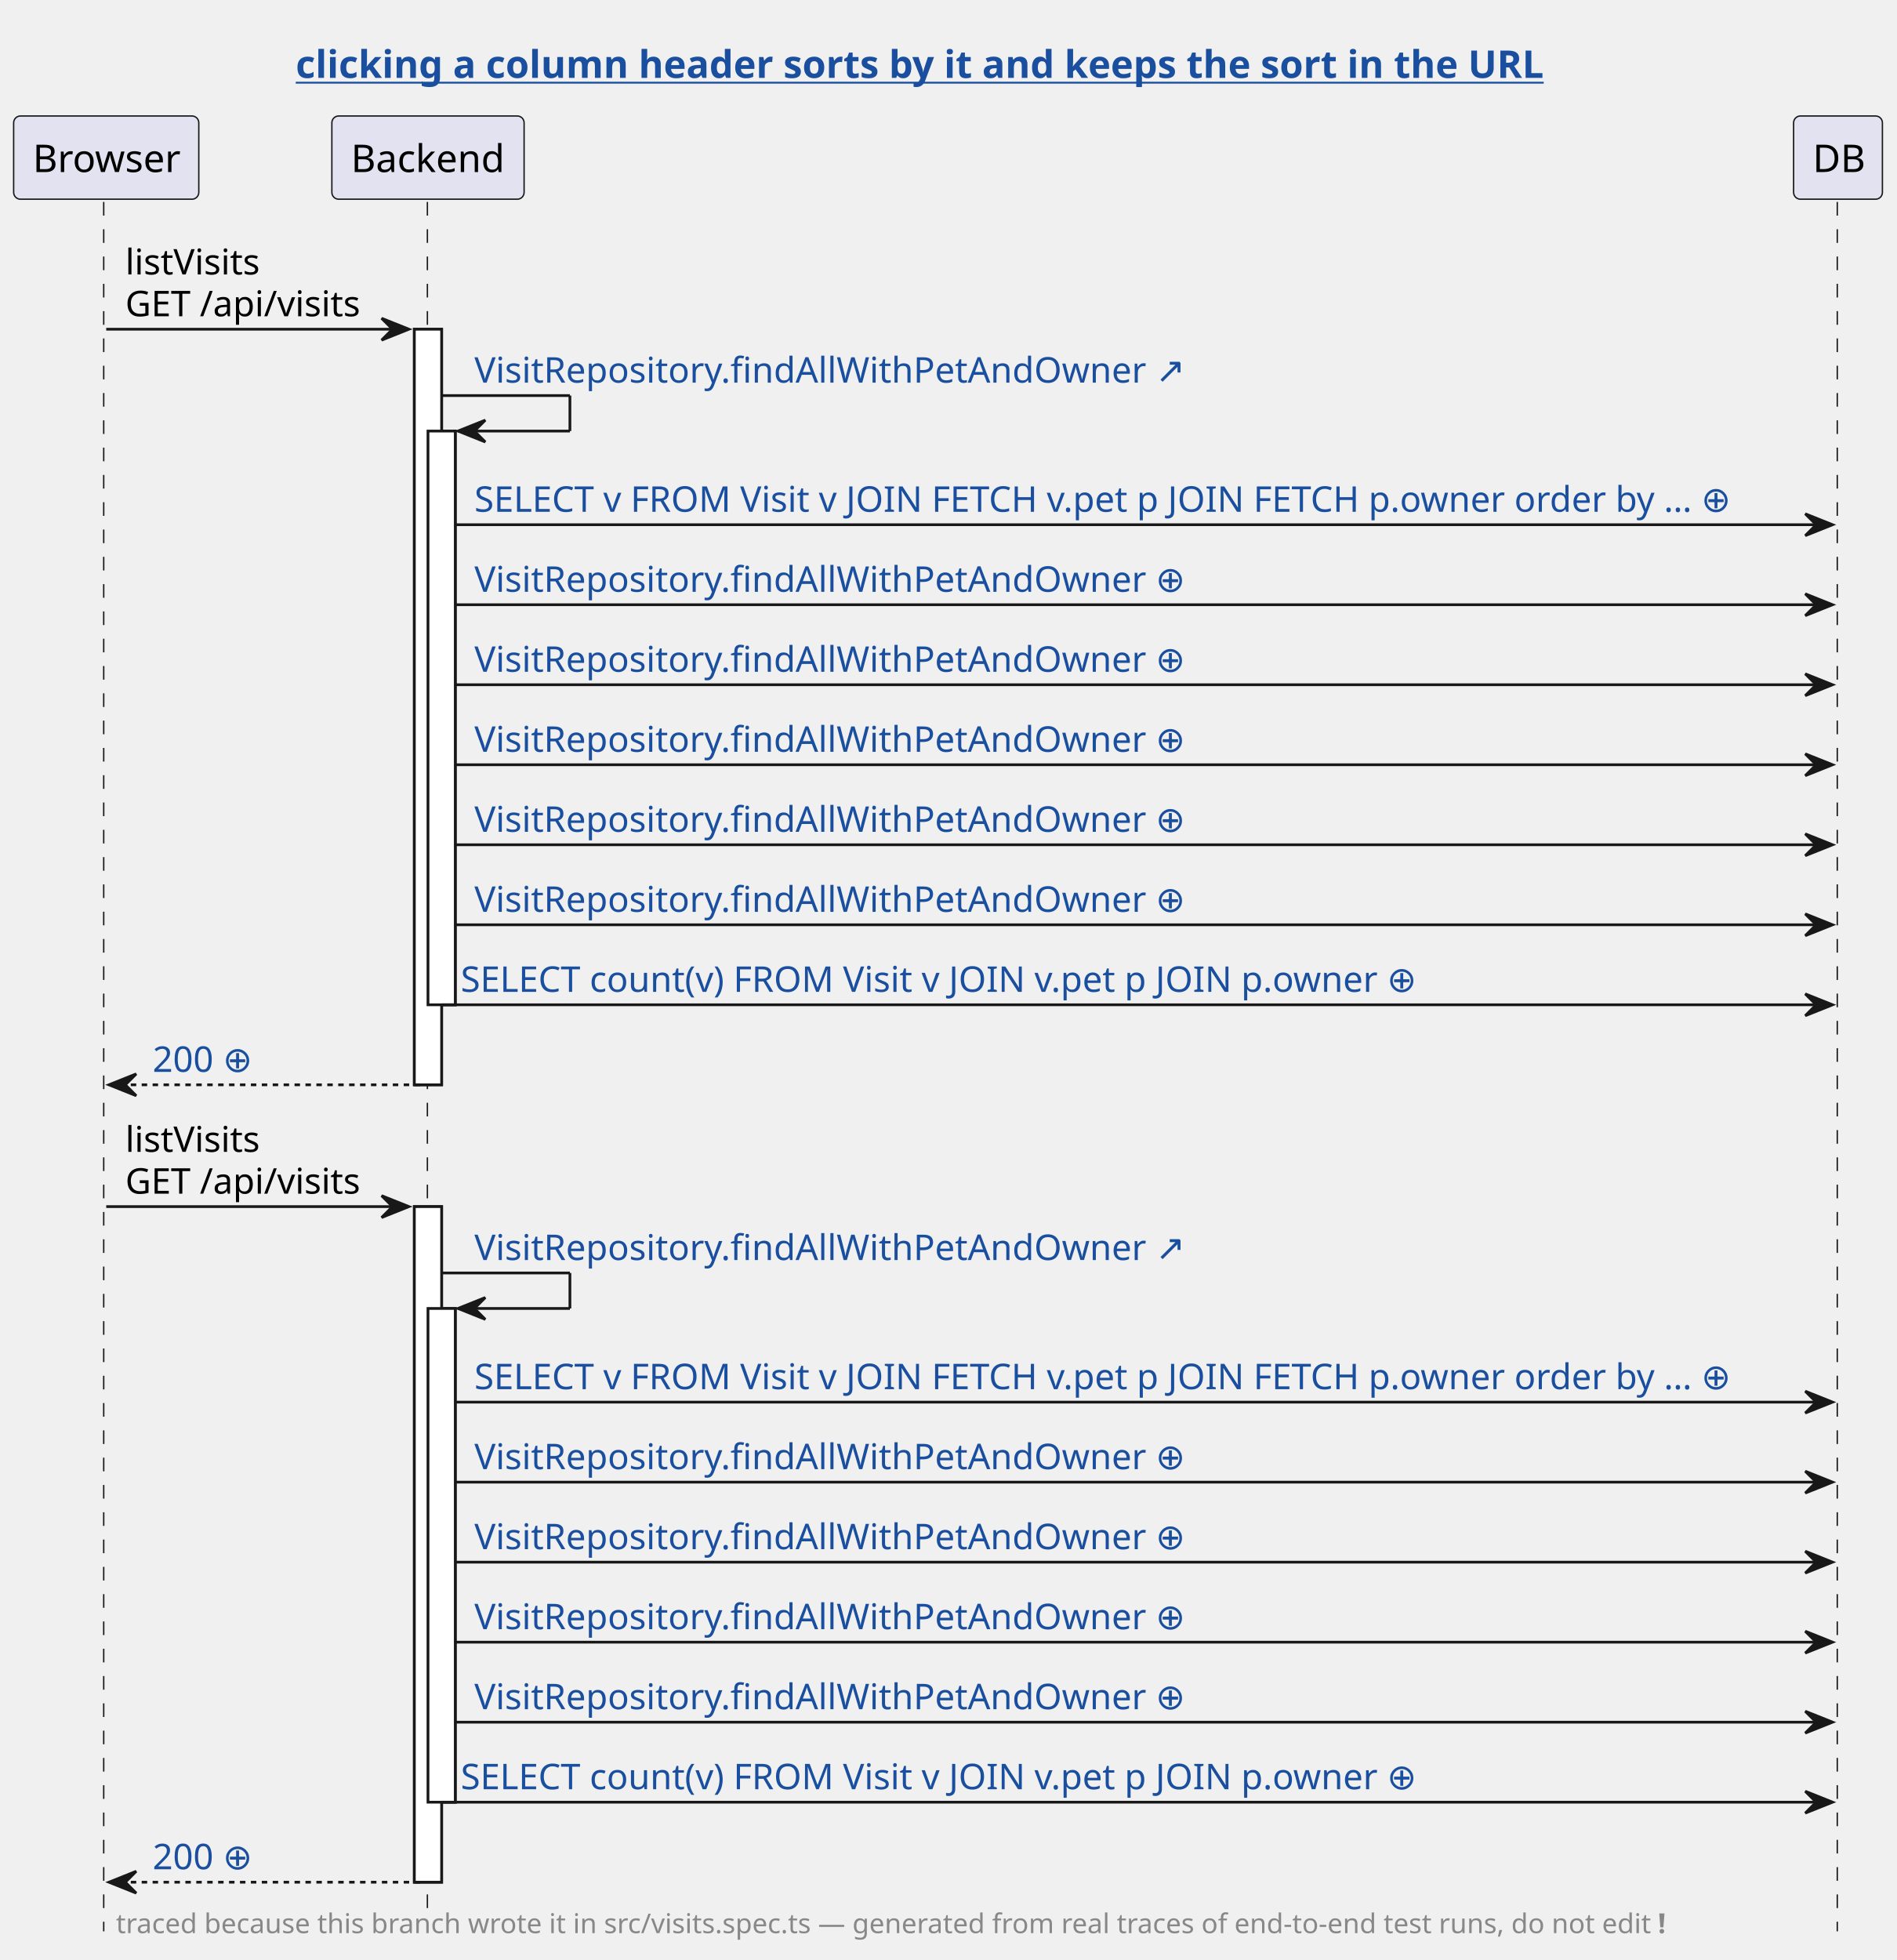
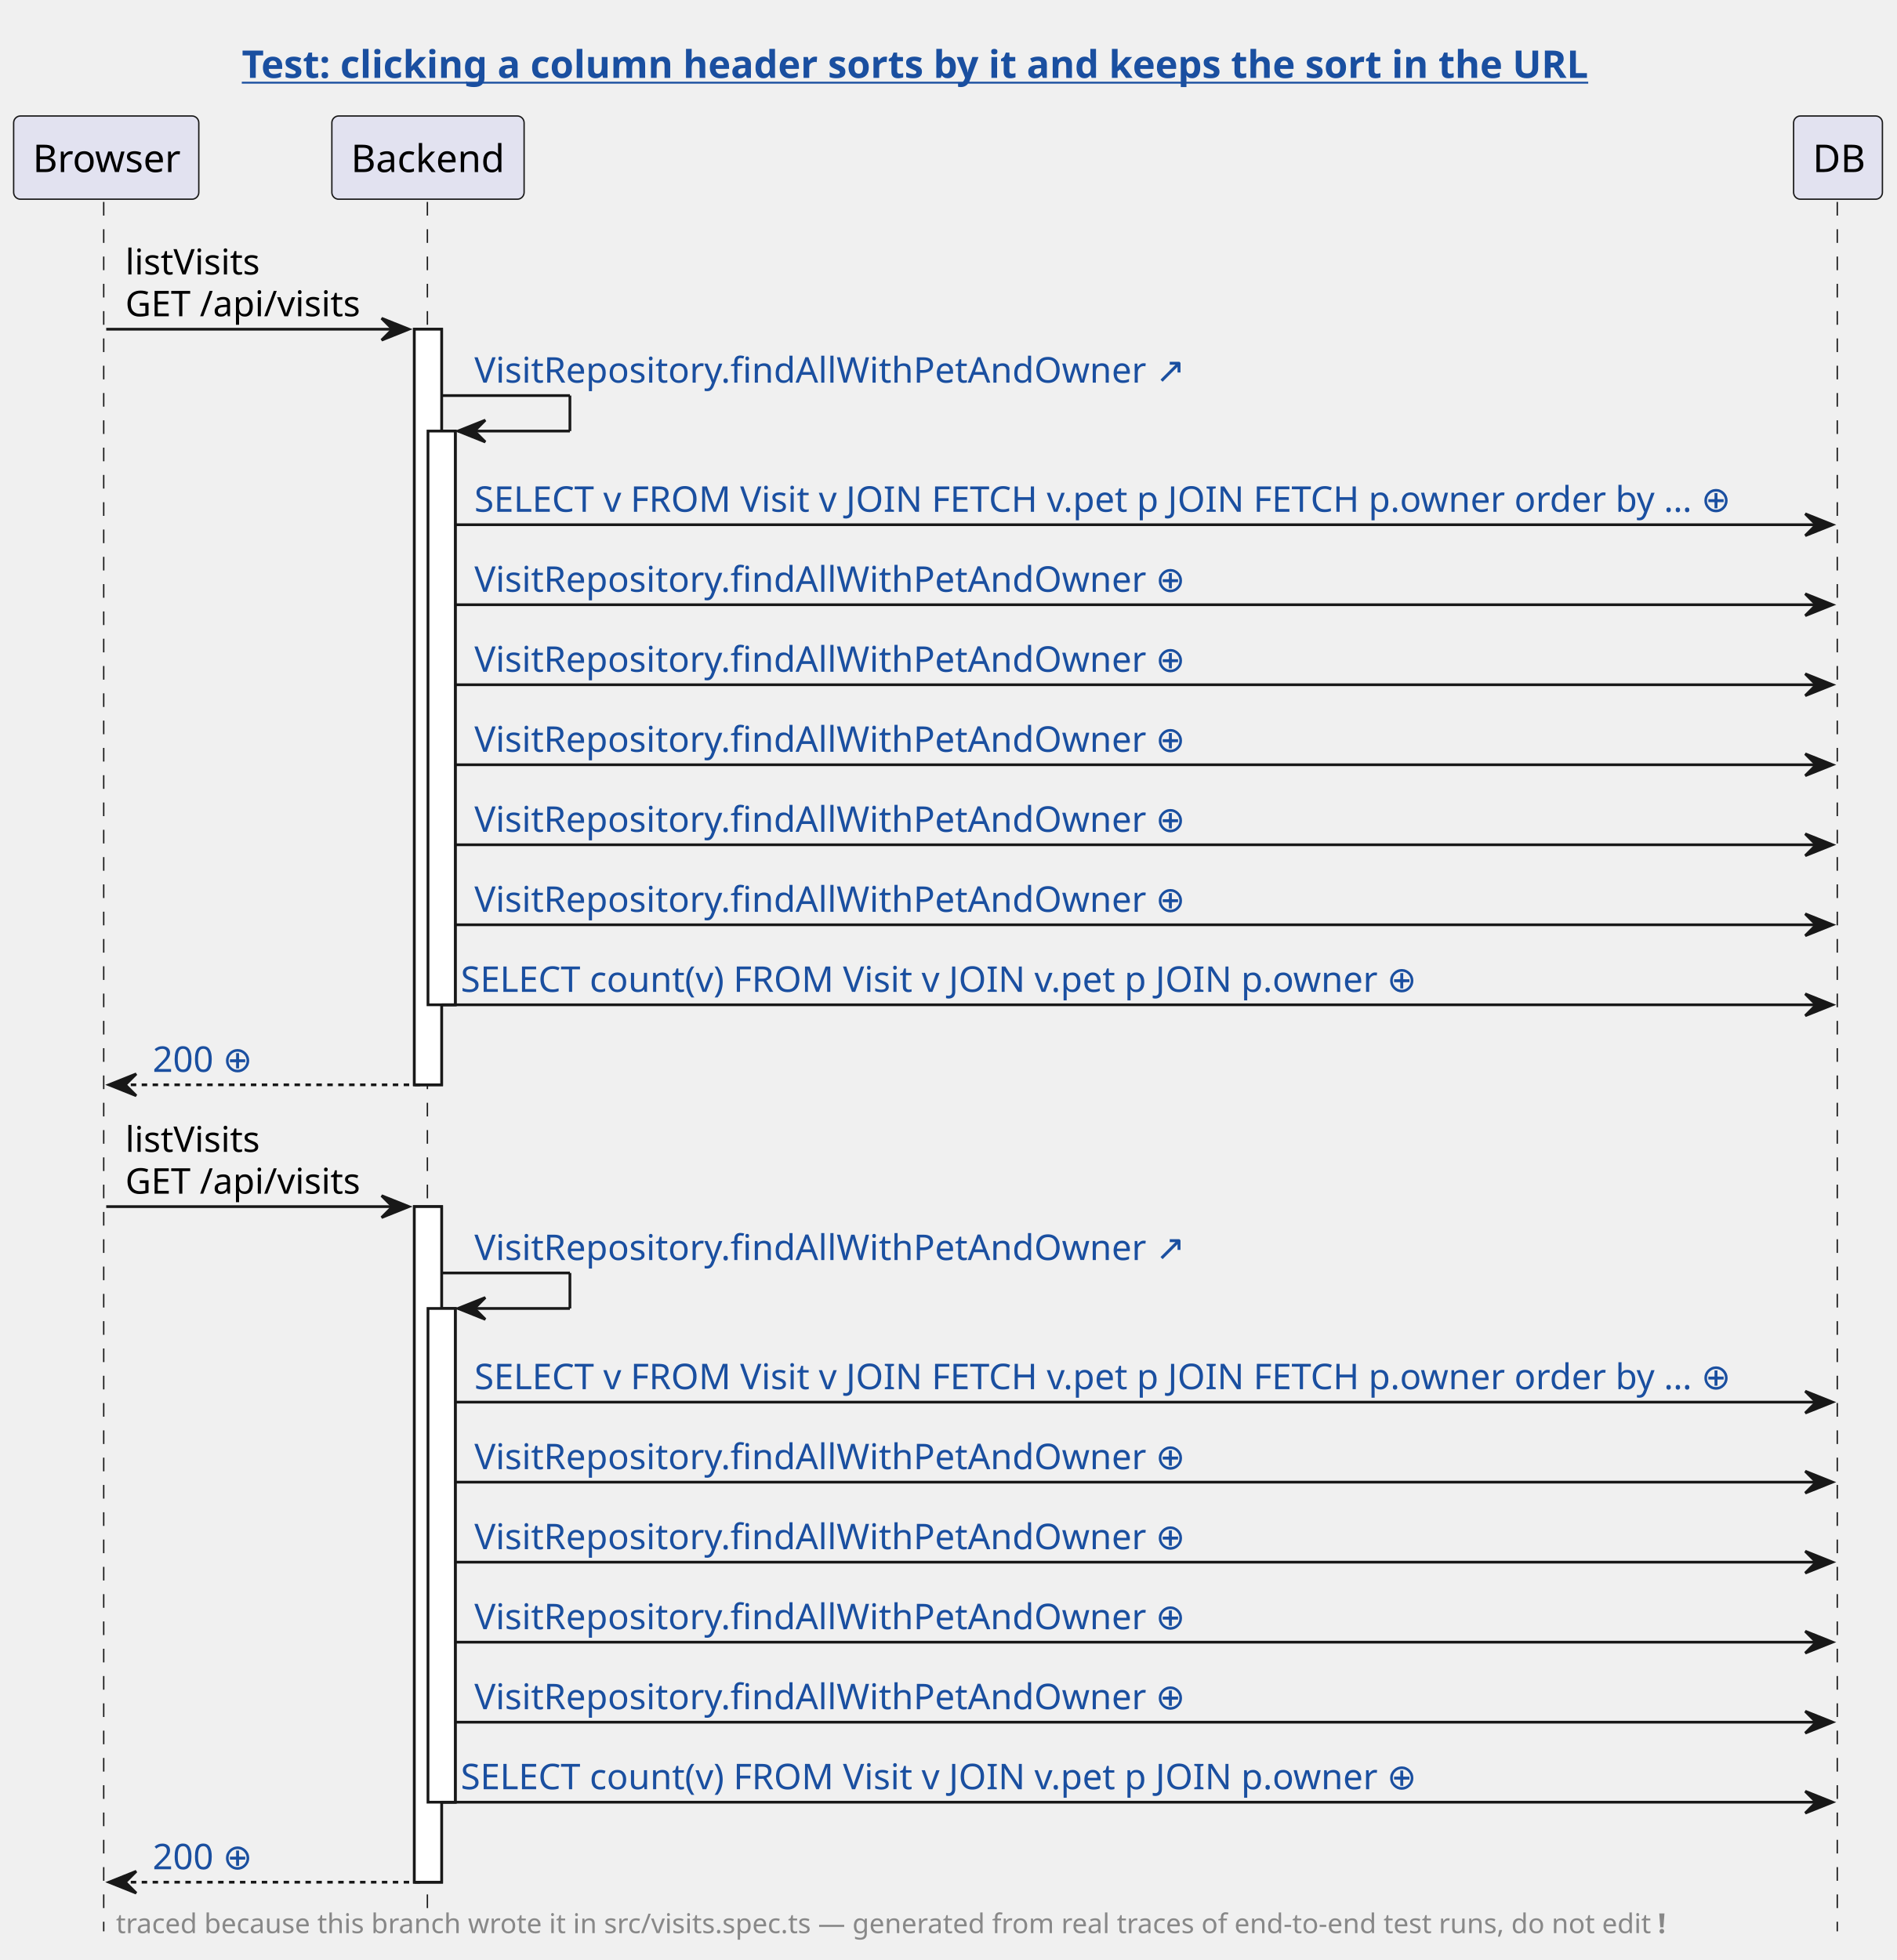
<svg xmlns="http://www.w3.org/2000/svg" xmlns:xlink="http://www.w3.org/1999/xlink" contentStyleType="text/css" data-diagram-type="SEQUENCE" height="718px" preserveAspectRatio="none" style="width:695px;height:718px;background:#FFFFFF;" version="1.1" viewBox="0 0 695 718" width="695px" zoomAndPan="magnify">
  <defs />
  <g>
    <a href="src://petclinic-test/src/visits.spec.ts:44" target="_top" title="Click to open the test" xlink:actuate="onRequest" xlink:href="src://petclinic-test/src/visits.spec.ts:44" xlink:show="new" xlink:title="Click to open the test" xlink:type="simple">
-       <text fill="#1A4FA0" font-family="sans-serif" font-size="14" font-weight="bold" lengthAdjust="spacing" text-decoration="underline" textLength="476.978" x="108.351" y="28.535">clicking a column header sorts by it and keeps the sort in the URL</text>
+       <text fill="#1A4FA0" font-family="sans-serif" font-size="14" font-weight="bold" lengthAdjust="spacing" text-decoration="underline" textLength="516.503" x="88.589" y="28.535">Test: clicking a column header sorts by it and keeps the sort in the URL</text>
    </a>
    <g>
      <rect fill="#FFFFFF" height="276.795" style="stroke:#181818;stroke-width:1;" width="10" x="151.805" y="120.598" />
    </g>
    <g>
      <rect fill="#FFFFFF" height="210.174" style="stroke:#181818;stroke-width:1;" width="10" x="156.805" y="157.908" />
    </g>
    <g>
      <rect fill="#FFFFFF" height="247.484" style="stroke:#181818;stroke-width:1;" width="10" x="151.805" y="442.014" />
    </g>
    <g>
      <rect fill="#FFFFFF" height="180.863" style="stroke:#181818;stroke-width:1;" width="10" x="156.805" y="479.324" />
    </g>
    <g class="participant-lifeline" data-entity-uid="part1" data-qualified-name="Browser" id="part1-lifeline">
      <g>
        <rect fill="#000000" fill-opacity="0" height="633.521" width="8" x="34.916" y="73.977" />
        <line style="stroke:#181818;stroke-width:0.5;stroke-dasharray:5,5;" x1="38" x2="38" y1="73.977" y2="707.498" />
      </g>
    </g>
    <g class="participant-lifeline" data-entity-uid="part2" data-qualified-name="Backend" id="part2-lifeline">
      <g>
        <rect fill="#000000" fill-opacity="0" height="633.521" width="8" x="152.805" y="73.977" />
        <line style="stroke:#181818;stroke-width:0.5;stroke-dasharray:5,5;" x1="156.586" x2="156.586" y1="73.977" y2="707.498" />
      </g>
    </g>
    <g class="participant-lifeline" data-entity-uid="part3" data-qualified-name="DB" id="part3-lifeline">
      <g>
        <rect fill="#000000" fill-opacity="0" height="633.521" width="8" x="669.411" y="73.977" />
        <line style="stroke:#181818;stroke-width:0.5;stroke-dasharray:5,5;" x1="673.141" x2="673.141" y1="73.977" y2="707.498" />
      </g>
    </g>
    <g class="participant participant-head" data-entity-uid="part1" data-qualified-name="Browser" id="part1-head">
      <rect fill="#E2E2F0" height="30.488" rx="2.5" ry="2.5" style="stroke:#181818;stroke-width:0.5;" width="67.833" x="5" y="42.488" />
      <text fill="#000000" font-family="sans-serif" font-size="14" lengthAdjust="spacing" textLength="53.833" x="12" y="63.023">Browser</text>
    </g>
    <g class="participant participant-head" data-entity-uid="part2" data-qualified-name="Backend" id="part2-head">
      <rect fill="#E2E2F0" height="30.488" rx="2.5" ry="2.5" style="stroke:#181818;stroke-width:0.5;" width="70.438" x="121.586" y="42.488" />
      <text fill="#000000" font-family="sans-serif" font-size="14" lengthAdjust="spacing" textLength="56.438" x="128.586" y="63.023">Backend</text>
    </g>
    <g class="participant participant-head" data-entity-uid="part3" data-qualified-name="DB" id="part3-head">
      <rect fill="#E2E2F0" height="30.488" rx="2.5" ry="2.5" style="stroke:#181818;stroke-width:0.5;" width="32.539" x="657.141" y="42.488" />
      <text fill="#000000" font-family="sans-serif" font-size="14" lengthAdjust="spacing" textLength="18.539" x="664.141" y="63.023">DB</text>
    </g>
    <g>
      <rect fill="#FFFFFF" height="276.795" style="stroke:#181818;stroke-width:1;" width="10" x="151.805" y="120.598" />
    </g>
    <g>
      <rect fill="#FFFFFF" height="210.174" style="stroke:#181818;stroke-width:1;" width="10" x="156.805" y="157.908" />
    </g>
    <g>
      <rect fill="#FFFFFF" height="247.484" style="stroke:#181818;stroke-width:1;" width="10" x="151.805" y="442.014" />
    </g>
    <g>
      <rect fill="#FFFFFF" height="180.863" style="stroke:#181818;stroke-width:1;" width="10" x="156.805" y="479.324" />
    </g>
    <g class="message" data-entity-1="part1" data-entity-2="part2" id="msg1">
      <polygon fill="#181818" points="139.805,116.598,149.805,120.598,139.805,124.598,143.805,120.598" style="stroke:#181818;stroke-width:1;" />
      <line style="stroke:#181818;stroke-width:1;" x1="38.916" x2="145.805" y1="120.598" y2="120.598" />
      <text fill="#000000" font-family="sans-serif" font-size="13" lengthAdjust="spacing" textLength="53.136" x="45.916" y="100.545">listVisits</text>
      <text fill="#000000" font-family="sans-serif" font-size="13" lengthAdjust="spacing" textLength="93.888" x="45.916" y="115.856">GET /api/visits</text>
    </g>
    <g class="message" data-entity-1="part2" data-entity-2="part2" id="msg2">
      <line style="stroke:#181818;stroke-width:1;" x1="161.805" x2="208.805" y1="144.908" y2="144.908" />
      <line style="stroke:#181818;stroke-width:1;" x1="208.805" x2="208.805" y1="144.908" y2="157.908" />
      <line style="stroke:#181818;stroke-width:1;" x1="167.805" x2="208.805" y1="157.908" y2="157.908" />
      <polygon fill="#181818" points="177.805,153.908,167.805,157.908,177.805,161.908,173.805,157.908" style="stroke:#181818;stroke-width:1;" />
      <a href="src://petclinic-backend/src/main/java/victor/training/petclinic/repository/VisitRepository.java:22" target="_top" title="Click to open VisitRepository.findAllWithPetAndOwner" xlink:actuate="onRequest" xlink:href="src://petclinic-backend/src/main/java/victor/training/petclinic/repository/VisitRepository.java:22" xlink:show="new" xlink:title="Click to open VisitRepository.findAllWithPetAndOwner" xlink:type="simple">
        <text fill="#1A4FA0" font-family="sans-serif" font-size="13" lengthAdjust="spacing" textLength="270.042" x="173.805" y="140.166">VisitRepository.findAllWithPetAndOwner ↗</text>
      </a>
    </g>
    <g class="message" data-entity-1="part2" data-entity-2="part3" id="msg3">
      <polygon fill="#181818" points="661.411,188.219,671.411,192.219,661.411,196.219,665.411,192.219" style="stroke:#181818;stroke-width:1;" />
      <line style="stroke:#181818;stroke-width:1;" x1="166.805" x2="667.411" y1="192.219" y2="192.219" />
      <a href="genseq://114roce" target="_top" title="Click for the statement behind this call" xlink:actuate="onRequest" xlink:href="genseq://114roce" xlink:show="new" xlink:title="Click for the statement behind this call" xlink:type="simple">
        <text fill="#1A4FA0" font-family="sans-serif" font-size="13" lengthAdjust="spacing" textLength="482.606" x="173.805" y="187.477">SELECT v FROM Visit v JOIN FETCH v.pet p JOIN FETCH p.owner order by … ⊕</text>
      </a>
    </g>
    <g class="message" data-entity-1="part2" data-entity-2="part3" id="msg4">
      <polygon fill="#181818" points="661.411,217.529,671.411,221.529,661.411,225.529,665.411,221.529" style="stroke:#181818;stroke-width:1;" />
      <line style="stroke:#181818;stroke-width:1;" x1="166.805" x2="667.411" y1="221.529" y2="221.529" />
-       <a href="genseq://070fg5f" target="_top" title="Click for the statement behind this call" xlink:actuate="onRequest" xlink:href="genseq://070fg5f" xlink:show="new" xlink:title="Click for the statement behind this call" xlink:type="simple">
+       <a href="genseq://0cvbten" target="_top" title="Click for the statement behind this call" xlink:actuate="onRequest" xlink:href="genseq://0cvbten" xlink:show="new" xlink:title="Click for the statement behind this call" xlink:type="simple">
        <text fill="#1A4FA0" font-family="sans-serif" font-size="13" lengthAdjust="spacing" textLength="266.449" x="173.805" y="216.787">VisitRepository.findAllWithPetAndOwner ⊕</text>
      </a>
    </g>
    <g class="message" data-entity-1="part2" data-entity-2="part3" id="msg5">
      <polygon fill="#181818" points="661.411,246.84,671.411,250.84,661.411,254.84,665.411,250.84" style="stroke:#181818;stroke-width:1;" />
      <line style="stroke:#181818;stroke-width:1;" x1="166.805" x2="667.411" y1="250.84" y2="250.84" />
-       <a href="genseq://0xm9qzg" target="_top" title="Click for the statement behind this call" xlink:actuate="onRequest" xlink:href="genseq://0xm9qzg" xlink:show="new" xlink:title="Click for the statement behind this call" xlink:type="simple">
+       <a href="genseq://070fg5f" target="_top" title="Click for the statement behind this call" xlink:actuate="onRequest" xlink:href="genseq://070fg5f" xlink:show="new" xlink:title="Click for the statement behind this call" xlink:type="simple">
        <text fill="#1A4FA0" font-family="sans-serif" font-size="13" lengthAdjust="spacing" textLength="266.449" x="173.805" y="246.098">VisitRepository.findAllWithPetAndOwner ⊕</text>
      </a>
    </g>
    <g class="message" data-entity-1="part2" data-entity-2="part3" id="msg6">
      <polygon fill="#181818" points="661.411,276.15,671.411,280.15,661.411,284.15,665.411,280.15" style="stroke:#181818;stroke-width:1;" />
      <line style="stroke:#181818;stroke-width:1;" x1="166.805" x2="667.411" y1="280.15" y2="280.15" />
-       <a href="genseq://1heb9yw" target="_top" title="Click for the statement behind this call" xlink:actuate="onRequest" xlink:href="genseq://1heb9yw" xlink:show="new" xlink:title="Click for the statement behind this call" xlink:type="simple">
+       <a href="genseq://0xm9qzg" target="_top" title="Click for the statement behind this call" xlink:actuate="onRequest" xlink:href="genseq://0xm9qzg" xlink:show="new" xlink:title="Click for the statement behind this call" xlink:type="simple">
        <text fill="#1A4FA0" font-family="sans-serif" font-size="13" lengthAdjust="spacing" textLength="266.449" x="173.805" y="275.408">VisitRepository.findAllWithPetAndOwner ⊕</text>
      </a>
    </g>
    <g class="message" data-entity-1="part2" data-entity-2="part3" id="msg7">
      <polygon fill="#181818" points="661.411,305.461,671.411,309.461,661.411,313.461,665.411,309.461" style="stroke:#181818;stroke-width:1;" />
      <line style="stroke:#181818;stroke-width:1;" x1="166.805" x2="667.411" y1="309.461" y2="309.461" />
-       <a href="genseq://094wceq" target="_top" title="Click for the statement behind this call" xlink:actuate="onRequest" xlink:href="genseq://094wceq" xlink:show="new" xlink:title="Click for the statement behind this call" xlink:type="simple">
+       <a href="genseq://1heb9yw" target="_top" title="Click for the statement behind this call" xlink:actuate="onRequest" xlink:href="genseq://1heb9yw" xlink:show="new" xlink:title="Click for the statement behind this call" xlink:type="simple">
        <text fill="#1A4FA0" font-family="sans-serif" font-size="13" lengthAdjust="spacing" textLength="266.449" x="173.805" y="304.719">VisitRepository.findAllWithPetAndOwner ⊕</text>
      </a>
    </g>
    <g class="message" data-entity-1="part2" data-entity-2="part3" id="msg8">
      <polygon fill="#181818" points="661.411,334.772,671.411,338.772,661.411,342.772,665.411,338.772" style="stroke:#181818;stroke-width:1;" />
      <line style="stroke:#181818;stroke-width:1;" x1="166.805" x2="667.411" y1="338.772" y2="338.772" />
-       <a href="genseq://0cvbten" target="_top" title="Click for the statement behind this call" xlink:actuate="onRequest" xlink:href="genseq://0cvbten" xlink:show="new" xlink:title="Click for the statement behind this call" xlink:type="simple">
+       <a href="genseq://094wceq" target="_top" title="Click for the statement behind this call" xlink:actuate="onRequest" xlink:href="genseq://094wceq" xlink:show="new" xlink:title="Click for the statement behind this call" xlink:type="simple">
        <text fill="#1A4FA0" font-family="sans-serif" font-size="13" lengthAdjust="spacing" textLength="266.449" x="173.805" y="334.029">VisitRepository.findAllWithPetAndOwner ⊕</text>
      </a>
    </g>
    <g class="message" data-entity-1="part2" data-entity-2="part3" id="msg9">
      <polygon fill="#181818" points="661.411,364.082,671.411,368.082,661.411,372.082,665.411,368.082" style="stroke:#181818;stroke-width:1;" />
      <line style="stroke:#181818;stroke-width:1;" x1="161.805" x2="667.411" y1="368.082" y2="368.082" />
      <a href="genseq://0gohwr7" target="_top" title="Click for the statement behind this call" xlink:actuate="onRequest" xlink:href="genseq://0gohwr7" xlink:show="new" xlink:title="Click for the statement behind this call" xlink:type="simple">
        <text fill="#1A4FA0" font-family="sans-serif" font-size="13" lengthAdjust="spacing" textLength="362.546" x="168.805" y="363.34">SELECT count(v) FROM Visit v JOIN v.pet p JOIN p.owner ⊕</text>
      </a>
    </g>
    <g class="message" data-entity-1="part2" data-entity-2="part1" id="msg10">
      <polygon fill="#181818" points="49.916,393.393,39.916,397.393,49.916,401.393,45.916,397.393" style="stroke:#181818;stroke-width:1;" />
      <line style="stroke:#181818;stroke-width:1;stroke-dasharray:2,2;" x1="43.916" x2="155.805" y1="397.393" y2="397.393" />
-       <a href="genseq://1gl89nl" target="_top" title="Click for this call’s JSON body" xlink:actuate="onRequest" xlink:href="genseq://1gl89nl" xlink:show="new" xlink:title="Click for this call’s JSON body" xlink:type="simple">
+       <a href="genseq://1dhteos" target="_top" title="Click for this call’s JSON body" xlink:actuate="onRequest" xlink:href="genseq://1dhteos" xlink:show="new" xlink:title="Click for this call’s JSON body" xlink:type="simple">
        <text fill="#1A4FA0" font-family="sans-serif" font-size="13" lengthAdjust="spacing" textLength="38.181" x="55.916" y="392.65">200 ⊕</text>
      </a>
    </g>
    <g class="message" data-entity-1="part1" data-entity-2="part2" id="msg11">
      <polygon fill="#181818" points="139.805,438.014,149.805,442.014,139.805,446.014,143.805,442.014" style="stroke:#181818;stroke-width:1;" />
      <line style="stroke:#181818;stroke-width:1;" x1="38.916" x2="145.805" y1="442.014" y2="442.014" />
      <text fill="#000000" font-family="sans-serif" font-size="13" lengthAdjust="spacing" textLength="53.136" x="45.916" y="421.961">listVisits</text>
      <text fill="#000000" font-family="sans-serif" font-size="13" lengthAdjust="spacing" textLength="93.888" x="45.916" y="437.272">GET /api/visits</text>
    </g>
    <g class="message" data-entity-1="part2" data-entity-2="part2" id="msg12">
      <line style="stroke:#181818;stroke-width:1;" x1="161.805" x2="208.805" y1="466.324" y2="466.324" />
      <line style="stroke:#181818;stroke-width:1;" x1="208.805" x2="208.805" y1="466.324" y2="479.324" />
      <line style="stroke:#181818;stroke-width:1;" x1="167.805" x2="208.805" y1="479.324" y2="479.324" />
      <polygon fill="#181818" points="177.805,475.324,167.805,479.324,177.805,483.324,173.805,479.324" style="stroke:#181818;stroke-width:1;" />
      <a href="src://petclinic-backend/src/main/java/victor/training/petclinic/repository/VisitRepository.java:22" target="_top" title="Click to open VisitRepository.findAllWithPetAndOwner" xlink:actuate="onRequest" xlink:href="src://petclinic-backend/src/main/java/victor/training/petclinic/repository/VisitRepository.java:22" xlink:show="new" xlink:title="Click to open VisitRepository.findAllWithPetAndOwner" xlink:type="simple">
        <text fill="#1A4FA0" font-family="sans-serif" font-size="13" lengthAdjust="spacing" textLength="270.042" x="173.805" y="461.582">VisitRepository.findAllWithPetAndOwner ↗</text>
      </a>
    </g>
    <g class="message" data-entity-1="part2" data-entity-2="part3" id="msg13">
      <polygon fill="#181818" points="661.411,509.635,671.411,513.635,661.411,517.635,665.411,513.635" style="stroke:#181818;stroke-width:1;" />
      <line style="stroke:#181818;stroke-width:1;" x1="166.805" x2="667.411" y1="513.635" y2="513.635" />
      <a href="genseq://19w8crk" target="_top" title="Click for the statement behind this call" xlink:actuate="onRequest" xlink:href="genseq://19w8crk" xlink:show="new" xlink:title="Click for the statement behind this call" xlink:type="simple">
        <text fill="#1A4FA0" font-family="sans-serif" font-size="13" lengthAdjust="spacing" textLength="482.606" x="173.805" y="508.893">SELECT v FROM Visit v JOIN FETCH v.pet p JOIN FETCH p.owner order by … ⊕</text>
      </a>
    </g>
    <g class="message" data-entity-1="part2" data-entity-2="part3" id="msg14">
      <polygon fill="#181818" points="661.411,538.945,671.411,542.945,661.411,546.945,665.411,542.945" style="stroke:#181818;stroke-width:1;" />
      <line style="stroke:#181818;stroke-width:1;" x1="166.805" x2="667.411" y1="542.945" y2="542.945" />
      <a href="genseq://0cvbten" target="_top" title="Click for the statement behind this call" xlink:actuate="onRequest" xlink:href="genseq://0cvbten" xlink:show="new" xlink:title="Click for the statement behind this call" xlink:type="simple">
        <text fill="#1A4FA0" font-family="sans-serif" font-size="13" lengthAdjust="spacing" textLength="266.449" x="173.805" y="538.203">VisitRepository.findAllWithPetAndOwner ⊕</text>
      </a>
    </g>
    <g class="message" data-entity-1="part2" data-entity-2="part3" id="msg15">
      <polygon fill="#181818" points="661.411,568.256,671.411,572.256,661.411,576.256,665.411,572.256" style="stroke:#181818;stroke-width:1;" />
      <line style="stroke:#181818;stroke-width:1;" x1="166.805" x2="667.411" y1="572.256" y2="572.256" />
      <a href="genseq://0i1m34t" target="_top" title="Click for the statement behind this call" xlink:actuate="onRequest" xlink:href="genseq://0i1m34t" xlink:show="new" xlink:title="Click for the statement behind this call" xlink:type="simple">
        <text fill="#1A4FA0" font-family="sans-serif" font-size="13" lengthAdjust="spacing" textLength="266.449" x="173.805" y="567.514">VisitRepository.findAllWithPetAndOwner ⊕</text>
      </a>
    </g>
    <g class="message" data-entity-1="part2" data-entity-2="part3" id="msg16">
      <polygon fill="#181818" points="661.411,597.566,671.411,601.566,661.411,605.566,665.411,601.566" style="stroke:#181818;stroke-width:1;" />
      <line style="stroke:#181818;stroke-width:1;" x1="166.805" x2="667.411" y1="601.566" y2="601.566" />
      <a href="genseq://1heb9yw" target="_top" title="Click for the statement behind this call" xlink:actuate="onRequest" xlink:href="genseq://1heb9yw" xlink:show="new" xlink:title="Click for the statement behind this call" xlink:type="simple">
        <text fill="#1A4FA0" font-family="sans-serif" font-size="13" lengthAdjust="spacing" textLength="266.449" x="173.805" y="596.824">VisitRepository.findAllWithPetAndOwner ⊕</text>
      </a>
    </g>
    <g class="message" data-entity-1="part2" data-entity-2="part3" id="msg17">
      <polygon fill="#181818" points="661.411,626.877,671.411,630.877,661.411,634.877,665.411,630.877" style="stroke:#181818;stroke-width:1;" />
      <line style="stroke:#181818;stroke-width:1;" x1="166.805" x2="667.411" y1="630.877" y2="630.877" />
      <a href="genseq://0xm9qzg" target="_top" title="Click for the statement behind this call" xlink:actuate="onRequest" xlink:href="genseq://0xm9qzg" xlink:show="new" xlink:title="Click for the statement behind this call" xlink:type="simple">
        <text fill="#1A4FA0" font-family="sans-serif" font-size="13" lengthAdjust="spacing" textLength="266.449" x="173.805" y="626.135">VisitRepository.findAllWithPetAndOwner ⊕</text>
      </a>
    </g>
    <g class="message" data-entity-1="part2" data-entity-2="part3" id="msg18">
      <polygon fill="#181818" points="661.411,656.188,671.411,660.188,661.411,664.188,665.411,660.188" style="stroke:#181818;stroke-width:1;" />
      <line style="stroke:#181818;stroke-width:1;" x1="161.805" x2="667.411" y1="660.188" y2="660.188" />
      <a href="genseq://0gohwr7" target="_top" title="Click for the statement behind this call" xlink:actuate="onRequest" xlink:href="genseq://0gohwr7" xlink:show="new" xlink:title="Click for the statement behind this call" xlink:type="simple">
        <text fill="#1A4FA0" font-family="sans-serif" font-size="13" lengthAdjust="spacing" textLength="362.546" x="168.805" y="655.445">SELECT count(v) FROM Visit v JOIN v.pet p JOIN p.owner ⊕</text>
      </a>
    </g>
    <g class="message" data-entity-1="part2" data-entity-2="part1" id="msg19">
      <polygon fill="#181818" points="49.916,685.498,39.916,689.498,49.916,693.498,45.916,689.498" style="stroke:#181818;stroke-width:1;" />
      <line style="stroke:#181818;stroke-width:1;stroke-dasharray:2,2;" x1="43.916" x2="155.805" y1="689.498" y2="689.498" />
-       <a href="genseq://0i7raod" target="_top" title="Click for this call’s JSON body" xlink:actuate="onRequest" xlink:href="genseq://0i7raod" xlink:show="new" xlink:title="Click for this call’s JSON body" xlink:type="simple">
+       <a href="genseq://0fqkhe3" target="_top" title="Click for this call’s JSON body" xlink:actuate="onRequest" xlink:href="genseq://0fqkhe3" xlink:show="new" xlink:title="Click for this call’s JSON body" xlink:type="simple">
        <text fill="#1A4FA0" font-family="sans-serif" font-size="13" lengthAdjust="spacing" textLength="38.181" x="55.916" y="684.756">200 ⊕</text>
      </a>
    </g>
    <text fill="#888888" font-family="sans-serif" font-size="10" lengthAdjust="spacing" textLength="608.688" x="42.496" y="708.166">traced because this branch wrote it in src/visits.spec.ts — generated from real traces of end-to-end test runs, do not edit ❗</text>
  </g>
</svg>
